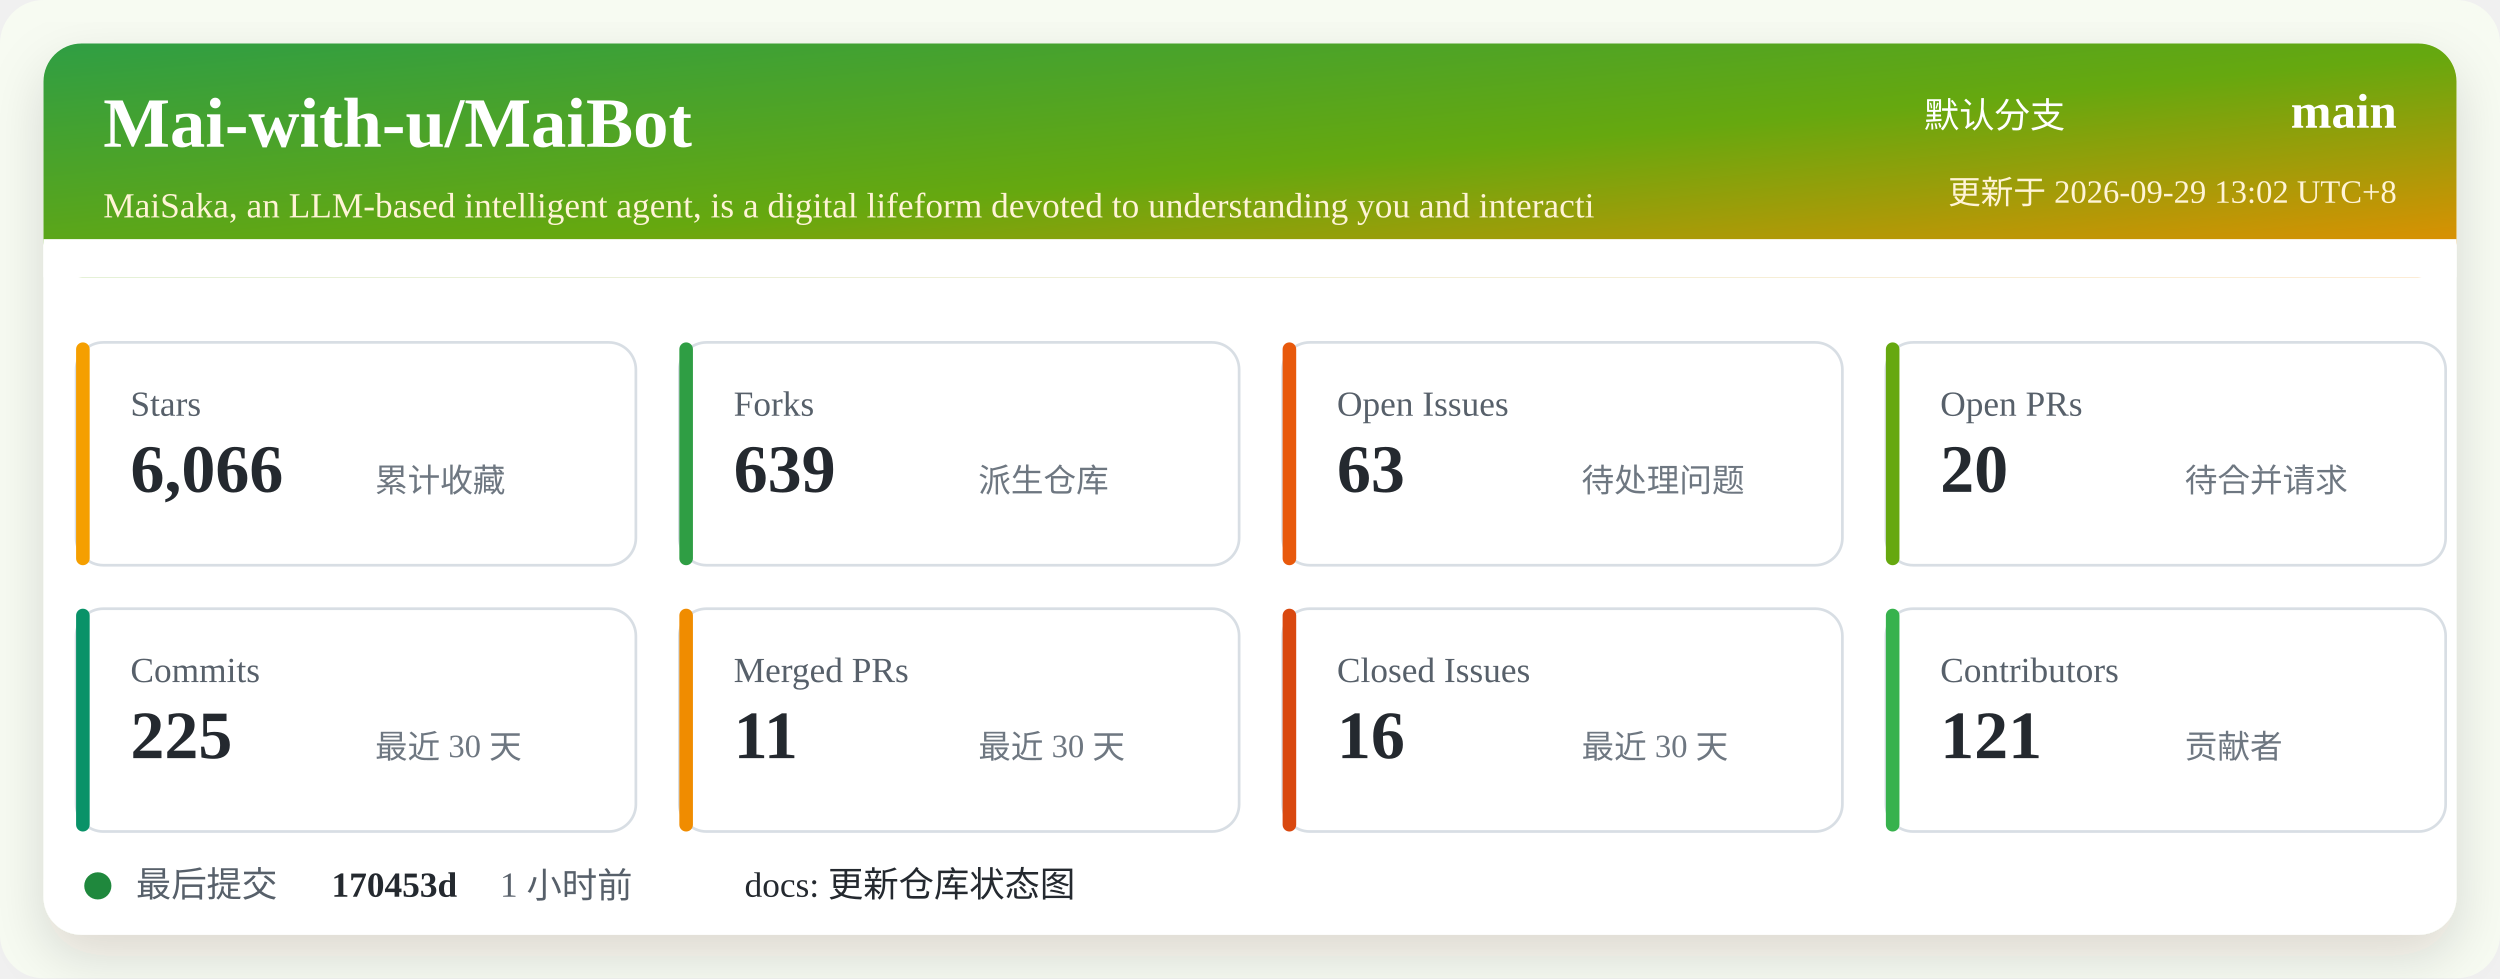
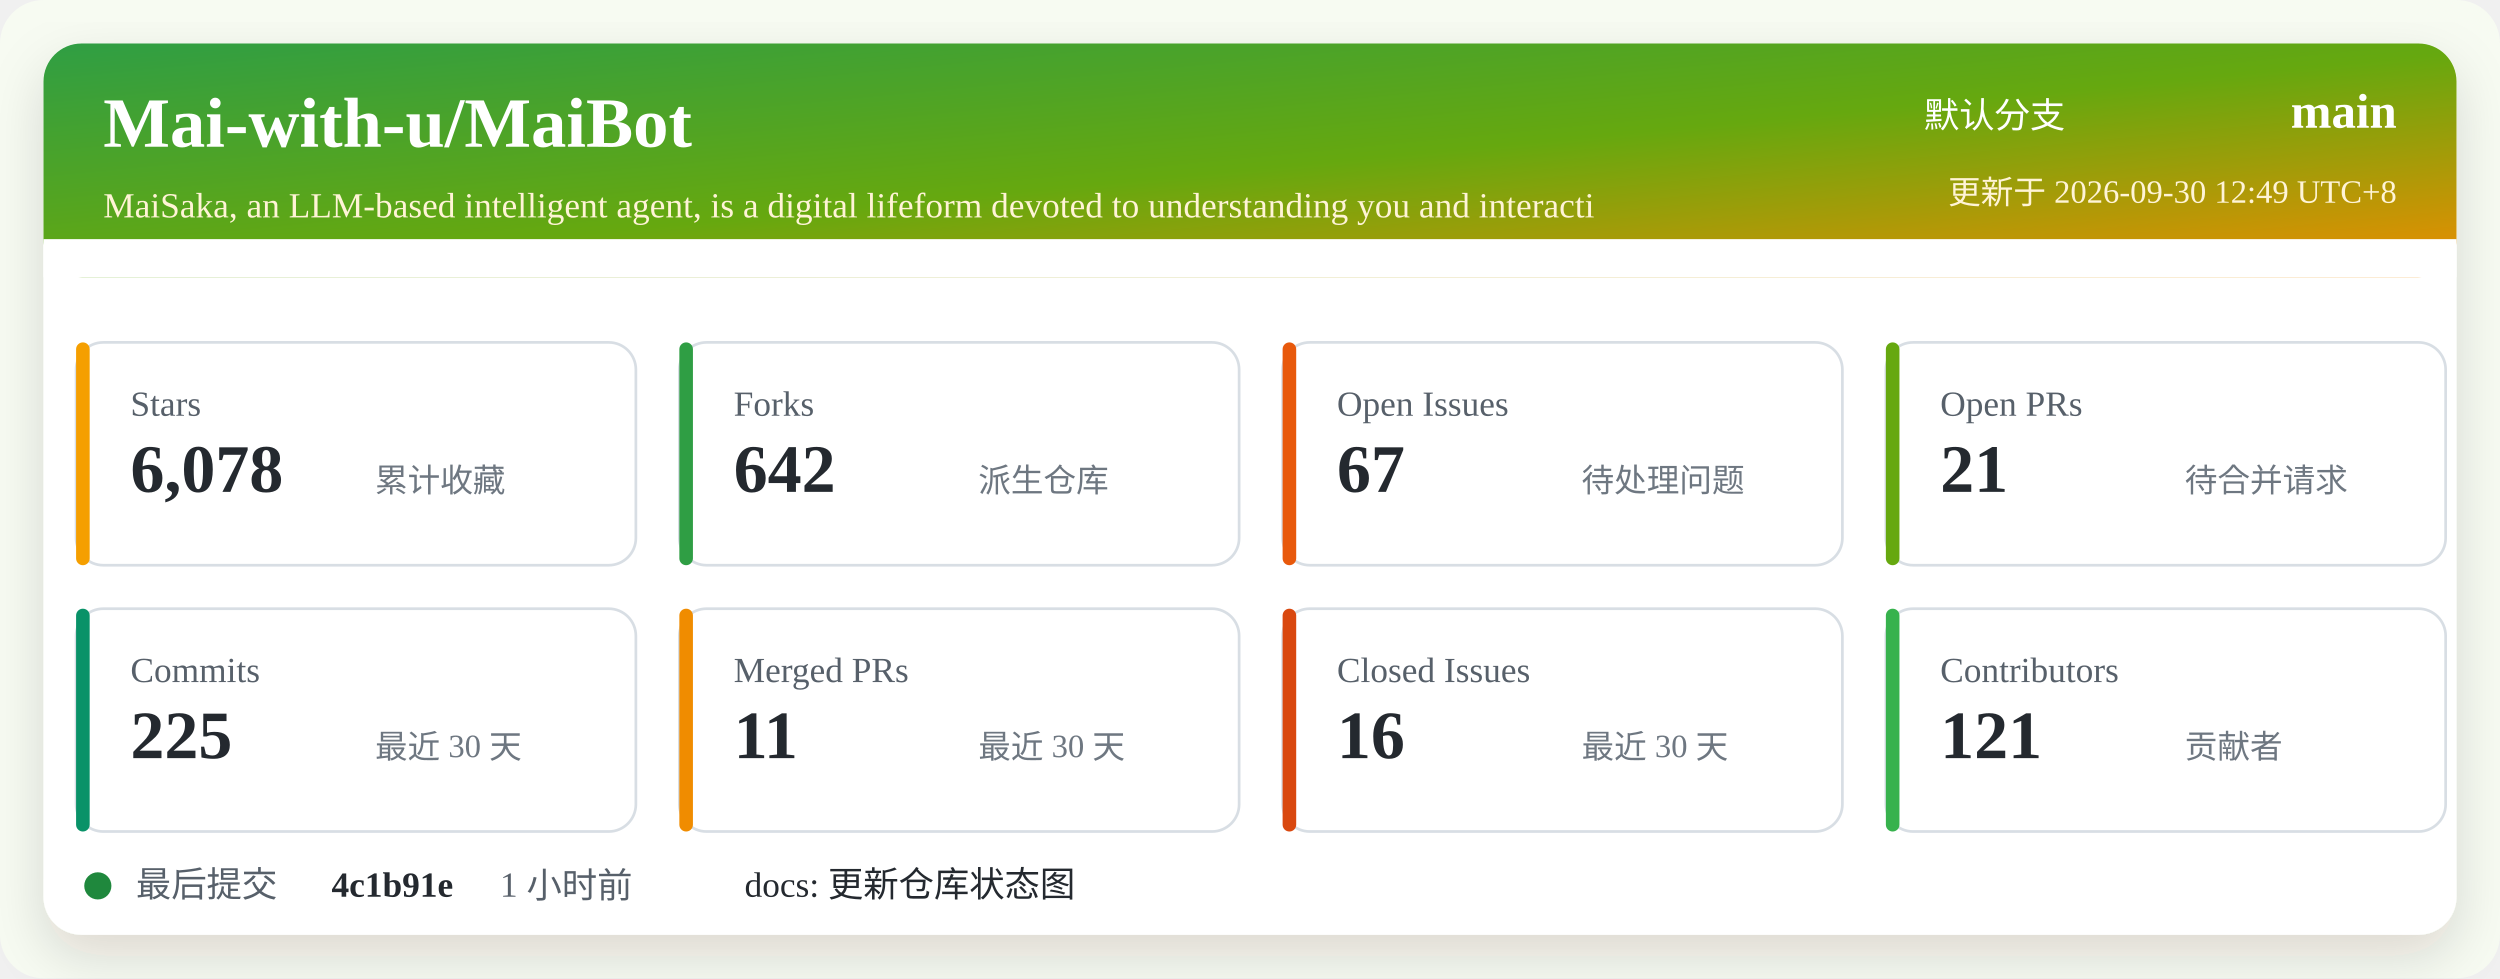
<svg xmlns="http://www.w3.org/2000/svg" width="920" height="360" viewBox="0 0 920 360" role="img" aria-labelledby="title desc">
  <defs>
    <linearGradient id="header" x1="0" x2="1" y1="0" y2="1">
      <stop offset="0%" stop-color="#2f9e44" />
      <stop offset="52%" stop-color="#66a80f" />
      <stop offset="100%" stop-color="#f08c00" />
    </linearGradient>
    <filter id="shadow" x="-5%" y="-5%" width="110%" height="110%">
      <feDropShadow dx="0" dy="8" stdDeviation="10" flood-color="#2b2318" flood-opacity="0.14" />
    </filter>
  </defs>
  <rect width="920" height="360" rx="16" fill="#f7fbf2" />
  <rect x="16" y="16" width="888" height="328" rx="14" fill="#ffffff" filter="url(#shadow)" />
  <rect x="16" y="16" width="888" height="86" rx="14" fill="url(#header)" />
  <path d="M16 88 H904 V102 H16 Z" fill="#ffffff" />
  <text x="38" y="54" fill="#ffffff" font-size="26" font-weight="700">Mai-with-u/MaiBot</text>
  <text x="38" y="80" fill="#fff4d6" font-size="13">MaiSaka, an LLM-based intelligent agent, is a digital lifeform devoted to understanding you and interacti</text>
  <text x="760" y="47" fill="#ffffff" font-size="13" text-anchor="end">默认分支</text>
  <text x="882" y="47" fill="#ffffff" font-size="18" font-weight="700" text-anchor="end">main</text>
-   <text x="882" y="75" fill="#fff4d6" font-size="12" text-anchor="end">更新于 2026-09-29 13:02 UTC+8</text>
+   <text x="882" y="75" fill="#fff4d6" font-size="12" text-anchor="end">更新于 2026-09-30 12:49 UTC+8</text>
  <g transform="translate(28 126)">
    <rect width="206" height="82" rx="10" fill="#ffffff" stroke="#d8dee4" />
    <rect x="0" y="0" width="5" height="82" rx="2.5" fill="#f59f00" />
    <text x="20" y="27" fill="#57606a" font-size="13">Stars</text>
-     <text x="20" y="55" fill="#24292f" font-size="25" font-weight="700">6,066</text>
+     <text x="20" y="55" fill="#24292f" font-size="25" font-weight="700">6,078</text>
    <text x="110" y="55" fill="#6e7781" font-size="12">累计收藏</text>
  </g>
  <g transform="translate(250 126)">
    <rect width="206" height="82" rx="10" fill="#ffffff" stroke="#d8dee4" />
    <rect x="0" y="0" width="5" height="82" rx="2.5" fill="#2f9e44" />
    <text x="20" y="27" fill="#57606a" font-size="13">Forks</text>
-     <text x="20" y="55" fill="#24292f" font-size="25" font-weight="700">639</text>
+     <text x="20" y="55" fill="#24292f" font-size="25" font-weight="700">642</text>
    <text x="110" y="55" fill="#6e7781" font-size="12">派生仓库</text>
  </g>
  <g transform="translate(472 126)">
    <rect width="206" height="82" rx="10" fill="#ffffff" stroke="#d8dee4" />
    <rect x="0" y="0" width="5" height="82" rx="2.5" fill="#e8590c" />
    <text x="20" y="27" fill="#57606a" font-size="13">Open Issues</text>
-     <text x="20" y="55" fill="#24292f" font-size="25" font-weight="700">63</text>
+     <text x="20" y="55" fill="#24292f" font-size="25" font-weight="700">67</text>
    <text x="110" y="55" fill="#6e7781" font-size="12">待处理问题</text>
  </g>
  <g transform="translate(694 126)">
    <rect width="206" height="82" rx="10" fill="#ffffff" stroke="#d8dee4" />
    <rect x="0" y="0" width="5" height="82" rx="2.5" fill="#66a80f" />
    <text x="20" y="27" fill="#57606a" font-size="13">Open PRs</text>
-     <text x="20" y="55" fill="#24292f" font-size="25" font-weight="700">20</text>
+     <text x="20" y="55" fill="#24292f" font-size="25" font-weight="700">21</text>
    <text x="110" y="55" fill="#6e7781" font-size="12">待合并请求</text>
  </g>
  <g transform="translate(28 224)">
    <rect width="206" height="82" rx="10" fill="#ffffff" stroke="#d8dee4" />
    <rect x="0" y="0" width="5" height="82" rx="2.5" fill="#099268" />
    <text x="20" y="27" fill="#57606a" font-size="13">Commits</text>
    <text x="20" y="55" fill="#24292f" font-size="25" font-weight="700">225</text>
    <text x="110" y="55" fill="#6e7781" font-size="12">最近 30 天</text>
  </g>
  <g transform="translate(250 224)">
    <rect width="206" height="82" rx="10" fill="#ffffff" stroke="#d8dee4" />
    <rect x="0" y="0" width="5" height="82" rx="2.5" fill="#f08c00" />
    <text x="20" y="27" fill="#57606a" font-size="13">Merged PRs</text>
    <text x="20" y="55" fill="#24292f" font-size="25" font-weight="700">11</text>
    <text x="110" y="55" fill="#6e7781" font-size="12">最近 30 天</text>
  </g>
  <g transform="translate(472 224)">
    <rect width="206" height="82" rx="10" fill="#ffffff" stroke="#d8dee4" />
    <rect x="0" y="0" width="5" height="82" rx="2.5" fill="#d9480f" />
    <text x="20" y="27" fill="#57606a" font-size="13">Closed Issues</text>
    <text x="20" y="55" fill="#24292f" font-size="25" font-weight="700">16</text>
    <text x="110" y="55" fill="#6e7781" font-size="12">最近 30 天</text>
  </g>
  <g transform="translate(694 224)">
    <rect width="206" height="82" rx="10" fill="#ffffff" stroke="#d8dee4" />
    <rect x="0" y="0" width="5" height="82" rx="2.5" fill="#37b24d" />
    <text x="20" y="27" fill="#57606a" font-size="13">Contributors</text>
    <text x="20" y="55" fill="#24292f" font-size="25" font-weight="700">121</text>
    <text x="110" y="55" fill="#6e7781" font-size="12">贡献者</text>
  </g>
  <g transform="translate(28 318)">
    <circle cx="8" cy="8" r="5" fill="#1f883d" />
    <text x="22" y="12" fill="#57606a" font-size="13">最后提交</text>
-     <text x="94" y="12" fill="#24292f" font-size="13" font-weight="700">170453d</text>
+     <text x="94" y="12" fill="#24292f" font-size="13" font-weight="700">4c1b91e</text>
    <text x="156" y="12" fill="#57606a" font-size="13">1 小时前</text>
    <text x="246" y="12" fill="#24292f" font-size="13">docs: 更新仓库状态图</text>
  </g>
</svg>
